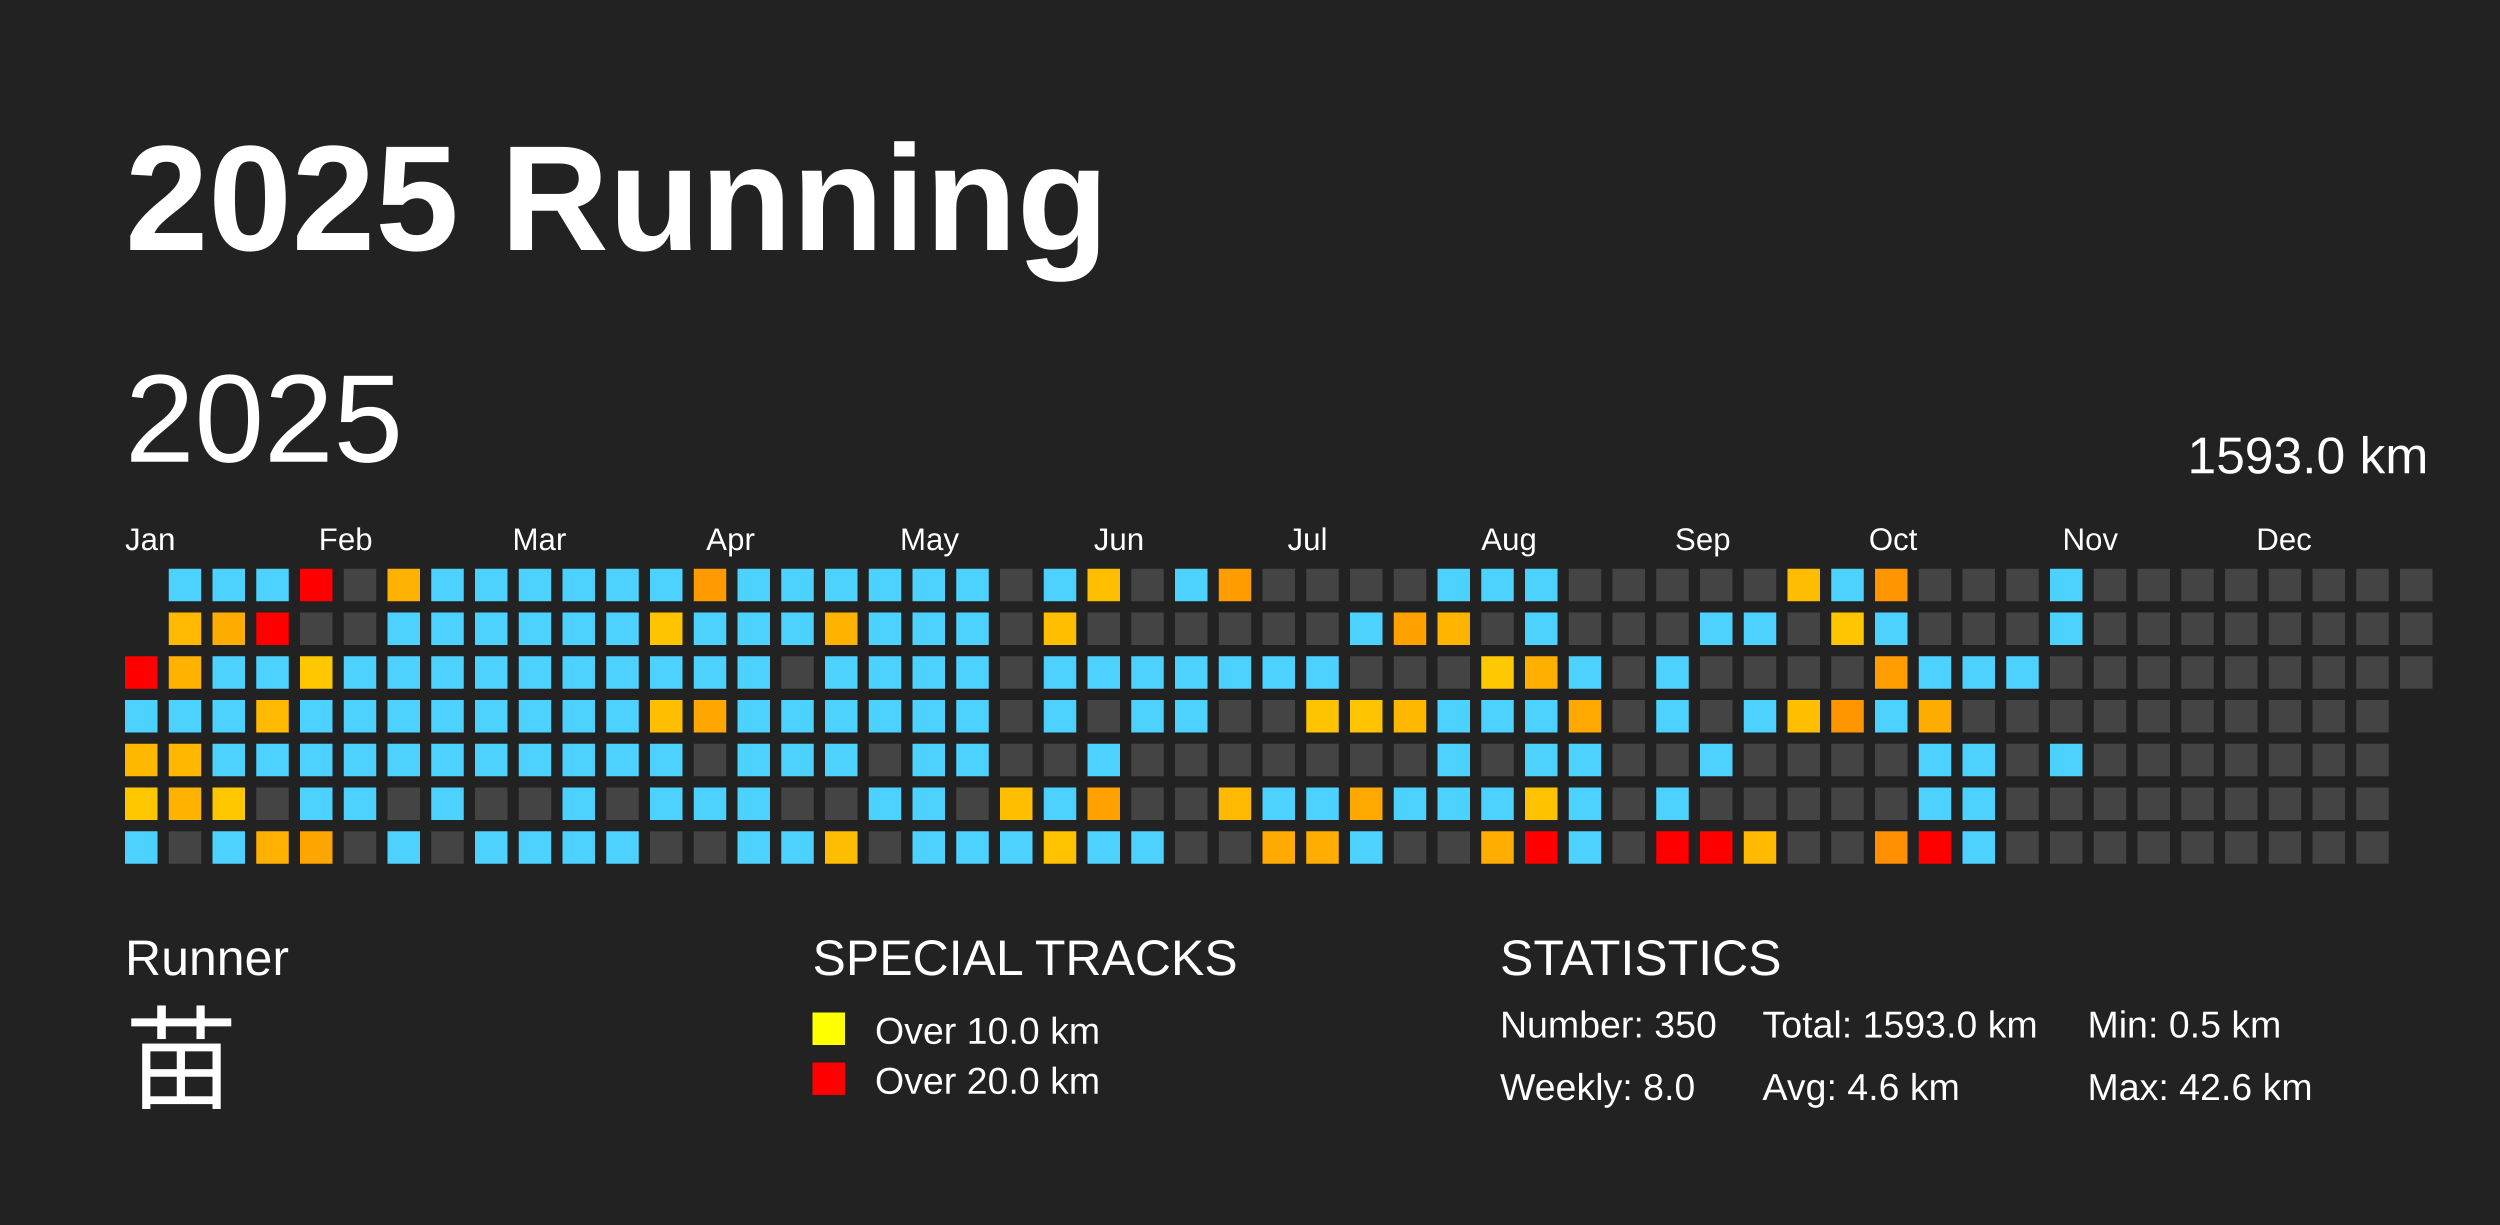
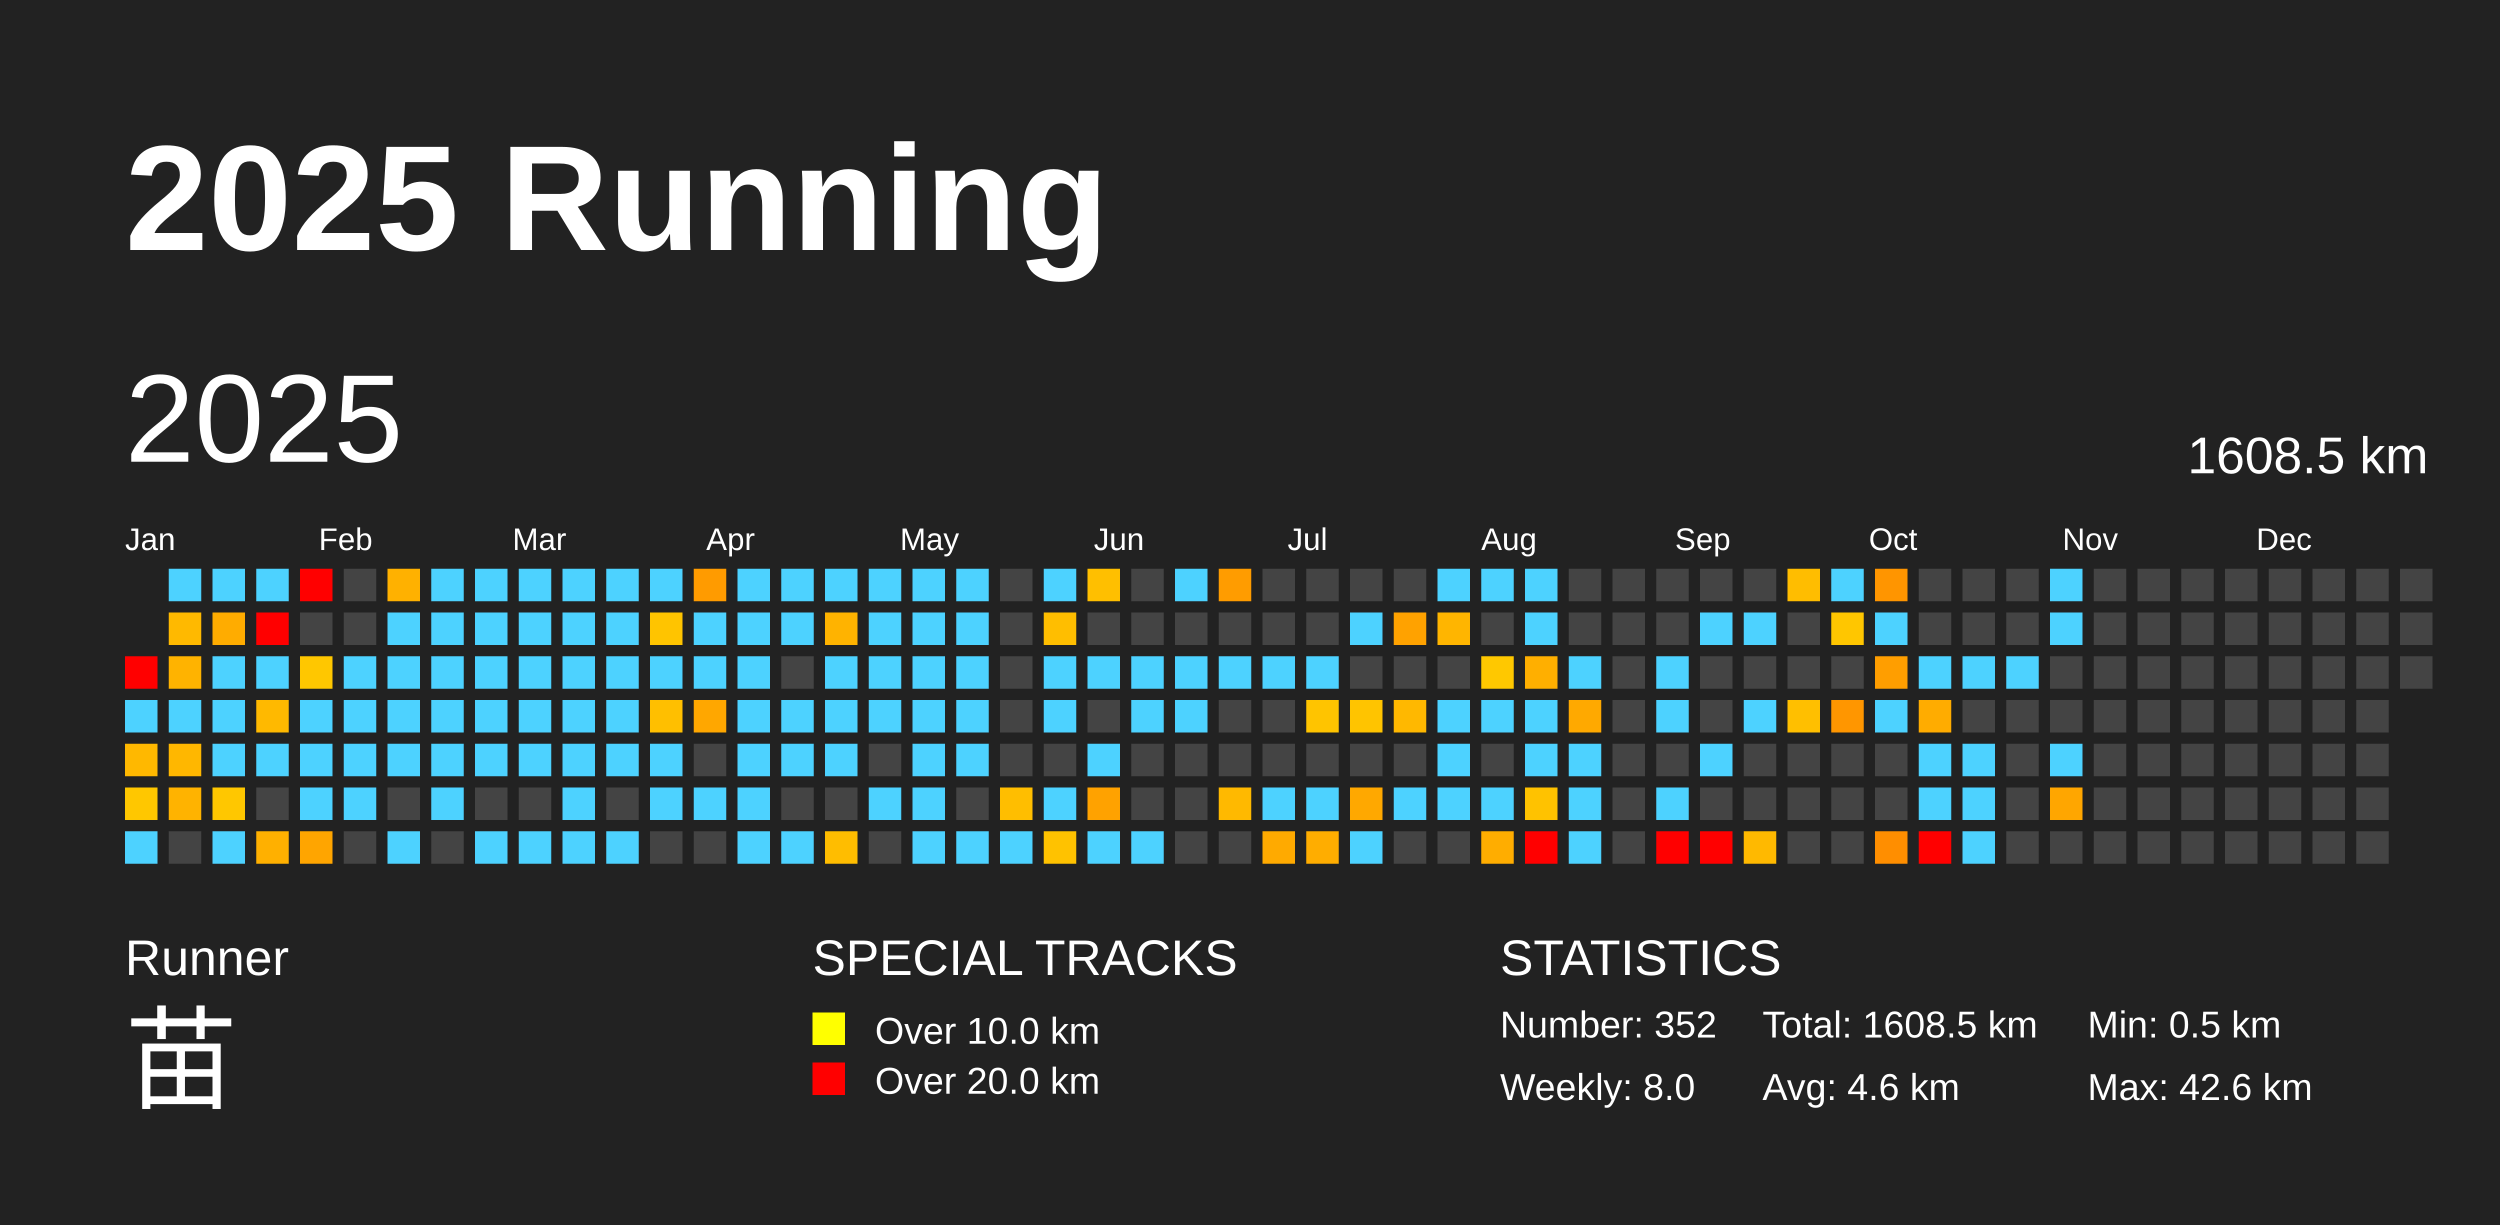
<svg xmlns="http://www.w3.org/2000/svg" baseProfile="full" height="98mm" version="1.1" viewBox="0,0,200,98" width="200mm">
  <defs />
  <rect fill="#222222" height="98" width="200" x="0" y="0" />
  <text fill="#FFFFFF" style="font-size:12px; font-family:Arial; font-weight:bold;" x="10" y="20">2025 Running</text>
  <text fill="#FFFFFF" style="font-size:4px; font-family:Arial" x="10" y="78">Runner</text>
  <text fill="#FFFFFF" style="font-size:9px; font-family:Arial" x="10" y="88">苗</text>
  <text fill="#FFFFFF" style="font-size:4px; font-family:Arial" x="65" y="78">SPECIAL TRACKS</text>
  <rect fill="yellow" height="2.6" width="2.6" x="65" y="81" />
  <text fill="#FFFFFF" style="font-size:3px; font-family:Arial" x="70" y="83.5">Over 10.0 km</text>
  <rect fill="red" height="2.6" width="2.6" x="65" y="85" />
  <text fill="#FFFFFF" style="font-size:3px; font-family:Arial" x="70" y="87.5">Over 20.0 km</text>
  <text fill="#FFFFFF" style="font-size:4px; font-family:Arial" x="120" y="78">STATISTICS</text>
-   <text fill="#FFFFFF" style="font-size:3px; font-family:Arial" x="120" y="83">Number: 350</text>
+   <text fill="#FFFFFF" style="font-size:3px; font-family:Arial" x="120" y="83">Number: 352</text>
  <text fill="#FFFFFF" style="font-size:3px; font-family:Arial" x="120" y="88">Weekly: 8.0</text>
-   <text fill="#FFFFFF" style="font-size:3px; font-family:Arial" x="141" y="83">Total: 1593.0 km</text>
+   <text fill="#FFFFFF" style="font-size:3px; font-family:Arial" x="141" y="83">Total: 1608.5 km</text>
  <text fill="#FFFFFF" style="font-size:3px; font-family:Arial" x="141" y="88">Avg: 4.6 km</text>
  <text fill="#FFFFFF" style="font-size:3px; font-family:Arial" x="167" y="83">Min: 0.5 km</text>
  <text fill="#FFFFFF" style="font-size:3px; font-family:Arial" x="167" y="88">Max: 42.6 km</text>
  <text dominant-baseline="hanging" fill="#FFFFFF" style="font-size:10.0px; font-family:Arial;" x="10" y="30">2025</text>
-   <text dominant-baseline="hanging" fill="#FFFFFF" style="font-size:4.125px; font-family:Arial;" x="175" y="35">1593.0 km</text>
+   <text dominant-baseline="hanging" fill="#FFFFFF" style="font-size:4.125px; font-family:Arial;" x="175" y="35">1608.5 km</text>
  <text fill="#FFFFFF" style="font-size:2.5px; font-family:Arial" x="10.0" y="44">Jan</text>
  <text fill="#FFFFFF" style="font-size:2.5px; font-family:Arial" x="25.5" y="44">Feb</text>
  <text fill="#FFFFFF" style="font-size:2.5px; font-family:Arial" x="41.0" y="44">Mar</text>
  <text fill="#FFFFFF" style="font-size:2.5px; font-family:Arial" x="56.5" y="44">Apr</text>
  <text fill="#FFFFFF" style="font-size:2.5px; font-family:Arial" x="72.0" y="44">May</text>
  <text fill="#FFFFFF" style="font-size:2.5px; font-family:Arial" x="87.5" y="44">Jun</text>
  <text fill="#FFFFFF" style="font-size:2.5px; font-family:Arial" x="103.0" y="44">Jul</text>
  <text fill="#FFFFFF" style="font-size:2.5px; font-family:Arial" x="118.5" y="44">Aug</text>
  <text fill="#FFFFFF" style="font-size:2.5px; font-family:Arial" x="134.0" y="44">Sep</text>
  <text fill="#FFFFFF" style="font-size:2.5px; font-family:Arial" x="149.5" y="44">Oct</text>
  <text fill="#FFFFFF" style="font-size:2.5px; font-family:Arial" x="165.0" y="44">Nov</text>
  <text fill="#FFFFFF" style="font-size:2.5px; font-family:Arial" x="180.5" y="44">Dec</text>
  <rect fill="red" height="2.6" width="2.6" x="10.0" y="52.5" />
  <rect fill="#4dd2ff" height="2.6" width="2.6" x="10.0" y="56.0" />
  <rect fill="#ffb800" height="2.6" width="2.6" x="10.0" y="59.5" />
  <rect fill="#ffc700" height="2.6" width="2.6" x="10.0" y="63.0" />
  <rect fill="#4dd2ff" height="2.6" width="2.6" x="10.0" y="66.5" />
  <rect fill="#4dd2ff" height="2.6" width="2.6" x="13.5" y="45.5" />
  <rect fill="#ffb900" height="2.6" width="2.6" x="13.5" y="49.0" />
  <rect fill="#ffb300" height="2.6" width="2.6" x="13.5" y="52.5" />
  <rect fill="#4dd2ff" height="2.6" width="2.6" x="13.5" y="56.0" />
  <rect fill="#ffb700" height="2.6" width="2.6" x="13.5" y="59.5" />
  <rect fill="#ffb300" height="2.6" width="2.6" x="13.5" y="63.0" />
  <rect fill="#444444" height="2.6" width="2.6" x="13.5" y="66.5" />
  <rect fill="#4dd2ff" height="2.6" width="2.6" x="17.0" y="45.5" />
  <rect fill="#ffac00" height="2.6" width="2.6" x="17.0" y="49.0" />
  <rect fill="#4dd2ff" height="2.6" width="2.6" x="17.0" y="52.5" />
  <rect fill="#4dd2ff" height="2.6" width="2.6" x="17.0" y="56.0" />
  <rect fill="#4dd2ff" height="2.6" width="2.6" x="17.0" y="59.5" />
  <rect fill="#ffc700" height="2.6" width="2.6" x="17.0" y="63.0" />
  <rect fill="#4dd2ff" height="2.6" width="2.6" x="17.0" y="66.5" />
  <rect fill="#4dd2ff" height="2.6" width="2.6" x="20.5" y="45.5" />
  <rect fill="red" height="2.6" width="2.6" x="20.5" y="49.0" />
  <rect fill="#4dd2ff" height="2.6" width="2.6" x="20.5" y="52.5" />
  <rect fill="#ffb900" height="2.6" width="2.6" x="20.5" y="56.0" />
  <rect fill="#4dd2ff" height="2.6" width="2.6" x="20.5" y="59.5" />
  <rect fill="#444444" height="2.6" width="2.6" x="20.5" y="63.0" />
  <rect fill="#ffb000" height="2.6" width="2.6" x="20.5" y="66.5" />
  <rect fill="red" height="2.6" width="2.6" x="24.0" y="45.5" />
  <rect fill="#444444" height="2.6" width="2.6" x="24.0" y="49.0" />
  <rect fill="#ffc700" height="2.6" width="2.6" x="24.0" y="52.5" />
  <rect fill="#4dd2ff" height="2.6" width="2.6" x="24.0" y="56.0" />
  <rect fill="#4dd2ff" height="2.6" width="2.6" x="24.0" y="59.5" />
  <rect fill="#4dd2ff" height="2.6" width="2.6" x="24.0" y="63.0" />
  <rect fill="#ffa500" height="2.6" width="2.6" x="24.0" y="66.5" />
  <rect fill="#444444" height="2.6" width="2.6" x="27.5" y="45.5" />
  <rect fill="#444444" height="2.6" width="2.6" x="27.5" y="49.0" />
  <rect fill="#4dd2ff" height="2.6" width="2.6" x="27.5" y="52.5" />
  <rect fill="#4dd2ff" height="2.6" width="2.6" x="27.5" y="56.0" />
  <rect fill="#4dd2ff" height="2.6" width="2.6" x="27.5" y="59.5" />
  <rect fill="#4dd2ff" height="2.6" width="2.6" x="27.5" y="63.0" />
  <rect fill="#444444" height="2.6" width="2.6" x="27.5" y="66.5" />
  <rect fill="#ffb100" height="2.6" width="2.6" x="31.0" y="45.5" />
  <rect fill="#4dd2ff" height="2.6" width="2.6" x="31.0" y="49.0" />
  <rect fill="#4dd2ff" height="2.6" width="2.6" x="31.0" y="52.5" />
  <rect fill="#4dd2ff" height="2.6" width="2.6" x="31.0" y="56.0" />
  <rect fill="#4dd2ff" height="2.6" width="2.6" x="31.0" y="59.5" />
  <rect fill="#444444" height="2.6" width="2.6" x="31.0" y="63.0" />
  <rect fill="#4dd2ff" height="2.6" width="2.6" x="31.0" y="66.5" />
  <rect fill="#4dd2ff" height="2.6" width="2.6" x="34.5" y="45.5" />
  <rect fill="#4dd2ff" height="2.6" width="2.6" x="34.5" y="49.0" />
  <rect fill="#4dd2ff" height="2.6" width="2.6" x="34.5" y="52.5" />
  <rect fill="#4dd2ff" height="2.6" width="2.6" x="34.5" y="56.0" />
  <rect fill="#4dd2ff" height="2.6" width="2.6" x="34.5" y="59.5" />
  <rect fill="#4dd2ff" height="2.6" width="2.6" x="34.5" y="63.0" />
  <rect fill="#444444" height="2.6" width="2.6" x="34.5" y="66.5" />
  <rect fill="#4dd2ff" height="2.6" width="2.6" x="38.0" y="45.5" />
  <rect fill="#4dd2ff" height="2.6" width="2.6" x="38.0" y="49.0" />
  <rect fill="#4dd2ff" height="2.6" width="2.6" x="38.0" y="52.5" />
  <rect fill="#4dd2ff" height="2.6" width="2.6" x="38.0" y="56.0" />
  <rect fill="#4dd2ff" height="2.6" width="2.6" x="38.0" y="59.5" />
  <rect fill="#444444" height="2.6" width="2.6" x="38.0" y="63.0" />
  <rect fill="#4dd2ff" height="2.6" width="2.6" x="38.0" y="66.5" />
  <rect fill="#4dd2ff" height="2.6" width="2.6" x="41.5" y="45.5" />
  <rect fill="#4dd2ff" height="2.6" width="2.6" x="41.5" y="49.0" />
  <rect fill="#4dd2ff" height="2.6" width="2.6" x="41.5" y="52.5" />
  <rect fill="#4dd2ff" height="2.6" width="2.6" x="41.5" y="56.0" />
  <rect fill="#4dd2ff" height="2.6" width="2.6" x="41.5" y="59.5" />
  <rect fill="#444444" height="2.6" width="2.6" x="41.5" y="63.0" />
  <rect fill="#4dd2ff" height="2.6" width="2.6" x="41.5" y="66.5" />
  <rect fill="#4dd2ff" height="2.6" width="2.6" x="45.0" y="45.5" />
  <rect fill="#4dd2ff" height="2.6" width="2.6" x="45.0" y="49.0" />
  <rect fill="#4dd2ff" height="2.6" width="2.6" x="45.0" y="52.5" />
  <rect fill="#4dd2ff" height="2.6" width="2.6" x="45.0" y="56.0" />
  <rect fill="#4dd2ff" height="2.6" width="2.6" x="45.0" y="59.5" />
  <rect fill="#4dd2ff" height="2.6" width="2.6" x="45.0" y="63.0" />
  <rect fill="#4dd2ff" height="2.6" width="2.6" x="45.0" y="66.5" />
  <rect fill="#4dd2ff" height="2.6" width="2.6" x="48.5" y="45.5" />
  <rect fill="#4dd2ff" height="2.6" width="2.6" x="48.5" y="49.0" />
  <rect fill="#4dd2ff" height="2.6" width="2.6" x="48.5" y="52.5" />
  <rect fill="#4dd2ff" height="2.6" width="2.6" x="48.5" y="56.0" />
  <rect fill="#4dd2ff" height="2.6" width="2.6" x="48.5" y="59.5" />
  <rect fill="#444444" height="2.6" width="2.6" x="48.5" y="63.0" />
  <rect fill="#4dd2ff" height="2.6" width="2.6" x="48.5" y="66.5" />
  <rect fill="#4dd2ff" height="2.6" width="2.6" x="52.0" y="45.5" />
  <rect fill="#ffc400" height="2.6" width="2.6" x="52.0" y="49.0" />
  <rect fill="#4dd2ff" height="2.6" width="2.6" x="52.0" y="52.5" />
  <rect fill="#ffbf00" height="2.6" width="2.6" x="52.0" y="56.0" />
  <rect fill="#4dd2ff" height="2.6" width="2.6" x="52.0" y="59.5" />
  <rect fill="#4dd2ff" height="2.6" width="2.6" x="52.0" y="63.0" />
  <rect fill="#444444" height="2.6" width="2.6" x="52.0" y="66.5" />
  <rect fill="#ff9b00" height="2.6" width="2.6" x="55.5" y="45.5" />
  <rect fill="#4dd2ff" height="2.6" width="2.6" x="55.5" y="49.0" />
  <rect fill="#4dd2ff" height="2.6" width="2.6" x="55.5" y="52.5" />
  <rect fill="#ffa700" height="2.6" width="2.6" x="55.5" y="56.0" />
  <rect fill="#444444" height="2.6" width="2.6" x="55.5" y="59.5" />
  <rect fill="#4dd2ff" height="2.6" width="2.6" x="55.5" y="63.0" />
  <rect fill="#444444" height="2.6" width="2.6" x="55.5" y="66.5" />
  <rect fill="#4dd2ff" height="2.6" width="2.6" x="59.0" y="45.5" />
  <rect fill="#4dd2ff" height="2.6" width="2.6" x="59.0" y="49.0" />
  <rect fill="#4dd2ff" height="2.6" width="2.6" x="59.0" y="52.5" />
  <rect fill="#4dd2ff" height="2.6" width="2.6" x="59.0" y="56.0" />
  <rect fill="#4dd2ff" height="2.6" width="2.6" x="59.0" y="59.5" />
  <rect fill="#4dd2ff" height="2.6" width="2.6" x="59.0" y="63.0" />
  <rect fill="#4dd2ff" height="2.6" width="2.6" x="59.0" y="66.5" />
  <rect fill="#4dd2ff" height="2.6" width="2.6" x="62.5" y="45.5" />
  <rect fill="#4dd2ff" height="2.6" width="2.6" x="62.5" y="49.0" />
  <rect fill="#444444" height="2.6" width="2.6" x="62.5" y="52.5" />
  <rect fill="#4dd2ff" height="2.6" width="2.6" x="62.5" y="56.0" />
  <rect fill="#4dd2ff" height="2.6" width="2.6" x="62.5" y="59.5" />
  <rect fill="#444444" height="2.6" width="2.6" x="62.5" y="63.0" />
  <rect fill="#4dd2ff" height="2.6" width="2.6" x="62.5" y="66.5" />
  <rect fill="#4dd2ff" height="2.6" width="2.6" x="66.0" y="45.5" />
  <rect fill="#ffb300" height="2.6" width="2.6" x="66.0" y="49.0" />
  <rect fill="#4dd2ff" height="2.6" width="2.6" x="66.0" y="52.5" />
  <rect fill="#4dd2ff" height="2.6" width="2.6" x="66.0" y="56.0" />
  <rect fill="#4dd2ff" height="2.6" width="2.6" x="66.0" y="59.5" />
  <rect fill="#444444" height="2.6" width="2.6" x="66.0" y="63.0" />
  <rect fill="#ffbd00" height="2.6" width="2.6" x="66.0" y="66.5" />
  <rect fill="#4dd2ff" height="2.6" width="2.6" x="69.5" y="45.5" />
  <rect fill="#4dd2ff" height="2.6" width="2.6" x="69.5" y="49.0" />
  <rect fill="#4dd2ff" height="2.6" width="2.6" x="69.5" y="52.5" />
  <rect fill="#4dd2ff" height="2.6" width="2.6" x="69.5" y="56.0" />
  <rect fill="#444444" height="2.6" width="2.6" x="69.5" y="59.5" />
  <rect fill="#4dd2ff" height="2.6" width="2.6" x="69.5" y="63.0" />
  <rect fill="#444444" height="2.6" width="2.6" x="69.5" y="66.5" />
  <rect fill="#4dd2ff" height="2.6" width="2.6" x="73.0" y="45.5" />
  <rect fill="#4dd2ff" height="2.6" width="2.6" x="73.0" y="49.0" />
  <rect fill="#4dd2ff" height="2.6" width="2.6" x="73.0" y="52.5" />
  <rect fill="#4dd2ff" height="2.6" width="2.6" x="73.0" y="56.0" />
  <rect fill="#4dd2ff" height="2.6" width="2.6" x="73.0" y="59.5" />
  <rect fill="#4dd2ff" height="2.6" width="2.6" x="73.0" y="63.0" />
  <rect fill="#4dd2ff" height="2.6" width="2.6" x="73.0" y="66.5" />
  <rect fill="#4dd2ff" height="2.6" width="2.6" x="76.5" y="45.5" />
  <rect fill="#4dd2ff" height="2.6" width="2.6" x="76.5" y="49.0" />
  <rect fill="#4dd2ff" height="2.6" width="2.6" x="76.5" y="52.5" />
  <rect fill="#4dd2ff" height="2.6" width="2.6" x="76.5" y="56.0" />
  <rect fill="#4dd2ff" height="2.6" width="2.6" x="76.5" y="59.5" />
  <rect fill="#444444" height="2.6" width="2.6" x="76.5" y="63.0" />
  <rect fill="#4dd2ff" height="2.6" width="2.6" x="76.5" y="66.5" />
  <rect fill="#444444" height="2.6" width="2.6" x="80.0" y="45.5" />
  <rect fill="#444444" height="2.6" width="2.6" x="80.0" y="49.0" />
  <rect fill="#444444" height="2.6" width="2.6" x="80.0" y="52.5" />
  <rect fill="#444444" height="2.6" width="2.6" x="80.0" y="56.0" />
  <rect fill="#444444" height="2.6" width="2.6" x="80.0" y="59.5" />
  <rect fill="#ffbe00" height="2.6" width="2.6" x="80.0" y="63.0" />
  <rect fill="#4dd2ff" height="2.6" width="2.6" x="80.0" y="66.5" />
  <rect fill="#4dd2ff" height="2.6" width="2.6" x="83.5" y="45.5" />
  <rect fill="#ffbe00" height="2.6" width="2.6" x="83.5" y="49.0" />
  <rect fill="#4dd2ff" height="2.6" width="2.6" x="83.5" y="52.5" />
  <rect fill="#4dd2ff" height="2.6" width="2.6" x="83.5" y="56.0" />
  <rect fill="#444444" height="2.6" width="2.6" x="83.5" y="59.5" />
  <rect fill="#4dd2ff" height="2.6" width="2.6" x="83.5" y="63.0" />
  <rect fill="#ffc200" height="2.6" width="2.6" x="83.5" y="66.5" />
  <rect fill="#ffbf00" height="2.6" width="2.6" x="87.0" y="45.5" />
  <rect fill="#444444" height="2.6" width="2.6" x="87.0" y="49.0" />
  <rect fill="#4dd2ff" height="2.6" width="2.6" x="87.0" y="52.5" />
  <rect fill="#444444" height="2.6" width="2.6" x="87.0" y="56.0" />
  <rect fill="#4dd2ff" height="2.6" width="2.6" x="87.0" y="59.5" />
  <rect fill="#ffa200" height="2.6" width="2.6" x="87.0" y="63.0" />
  <rect fill="#4dd2ff" height="2.6" width="2.6" x="87.0" y="66.5" />
  <rect fill="#444444" height="2.6" width="2.6" x="90.5" y="45.5" />
  <rect fill="#444444" height="2.6" width="2.6" x="90.5" y="49.0" />
  <rect fill="#4dd2ff" height="2.6" width="2.6" x="90.5" y="52.5" />
  <rect fill="#4dd2ff" height="2.6" width="2.6" x="90.5" y="56.0" />
  <rect fill="#444444" height="2.6" width="2.6" x="90.5" y="59.5" />
  <rect fill="#444444" height="2.6" width="2.6" x="90.5" y="63.0" />
  <rect fill="#4dd2ff" height="2.6" width="2.6" x="90.5" y="66.5" />
  <rect fill="#4dd2ff" height="2.6" width="2.6" x="94.0" y="45.5" />
  <rect fill="#444444" height="2.6" width="2.6" x="94.0" y="49.0" />
  <rect fill="#4dd2ff" height="2.6" width="2.6" x="94.0" y="52.5" />
  <rect fill="#4dd2ff" height="2.6" width="2.6" x="94.0" y="56.0" />
  <rect fill="#444444" height="2.6" width="2.6" x="94.0" y="59.5" />
  <rect fill="#444444" height="2.6" width="2.6" x="94.0" y="63.0" />
  <rect fill="#444444" height="2.6" width="2.6" x="94.0" y="66.5" />
  <rect fill="#ff9c00" height="2.6" width="2.6" x="97.5" y="45.5" />
  <rect fill="#444444" height="2.6" width="2.6" x="97.5" y="49.0" />
  <rect fill="#4dd2ff" height="2.6" width="2.6" x="97.5" y="52.5" />
  <rect fill="#444444" height="2.6" width="2.6" x="97.5" y="56.0" />
  <rect fill="#444444" height="2.6" width="2.6" x="97.5" y="59.5" />
  <rect fill="#ffb900" height="2.6" width="2.6" x="97.5" y="63.0" />
  <rect fill="#444444" height="2.6" width="2.6" x="97.5" y="66.5" />
  <rect fill="#444444" height="2.6" width="2.6" x="101.0" y="45.5" />
  <rect fill="#444444" height="2.6" width="2.6" x="101.0" y="49.0" />
  <rect fill="#4dd2ff" height="2.6" width="2.6" x="101.0" y="52.5" />
  <rect fill="#444444" height="2.6" width="2.6" x="101.0" y="56.0" />
  <rect fill="#444444" height="2.6" width="2.6" x="101.0" y="59.5" />
  <rect fill="#4dd2ff" height="2.6" width="2.6" x="101.0" y="63.0" />
  <rect fill="#ffaa00" height="2.6" width="2.6" x="101.0" y="66.5" />
  <rect fill="#444444" height="2.6" width="2.6" x="104.5" y="45.5" />
  <rect fill="#444444" height="2.6" width="2.6" x="104.5" y="49.0" />
  <rect fill="#4dd2ff" height="2.6" width="2.6" x="104.5" y="52.5" />
  <rect fill="#ffc400" height="2.6" width="2.6" x="104.5" y="56.0" />
  <rect fill="#444444" height="2.6" width="2.6" x="104.5" y="59.5" />
  <rect fill="#4dd2ff" height="2.6" width="2.6" x="104.5" y="63.0" />
  <rect fill="#ffad00" height="2.6" width="2.6" x="104.5" y="66.5" />
  <rect fill="#444444" height="2.6" width="2.6" x="108.0" y="45.5" />
  <rect fill="#4dd2ff" height="2.6" width="2.6" x="108.0" y="49.0" />
  <rect fill="#444444" height="2.6" width="2.6" x="108.0" y="52.5" />
  <rect fill="#ffc400" height="2.6" width="2.6" x="108.0" y="56.0" />
  <rect fill="#444444" height="2.6" width="2.6" x="108.0" y="59.5" />
  <rect fill="#ffa800" height="2.6" width="2.6" x="108.0" y="63.0" />
  <rect fill="#4dd2ff" height="2.6" width="2.6" x="108.0" y="66.5" />
  <rect fill="#444444" height="2.6" width="2.6" x="111.5" y="45.5" />
  <rect fill="#ffa200" height="2.6" width="2.6" x="111.5" y="49.0" />
  <rect fill="#444444" height="2.6" width="2.6" x="111.5" y="52.5" />
  <rect fill="#ffb800" height="2.6" width="2.6" x="111.5" y="56.0" />
  <rect fill="#444444" height="2.6" width="2.6" x="111.5" y="59.5" />
  <rect fill="#4dd2ff" height="2.6" width="2.6" x="111.5" y="63.0" />
  <rect fill="#444444" height="2.6" width="2.6" x="111.5" y="66.5" />
  <rect fill="#4dd2ff" height="2.6" width="2.6" x="115.0" y="45.5" />
  <rect fill="#ffb500" height="2.6" width="2.6" x="115.0" y="49.0" />
  <rect fill="#444444" height="2.6" width="2.6" x="115.0" y="52.5" />
  <rect fill="#4dd2ff" height="2.6" width="2.6" x="115.0" y="56.0" />
  <rect fill="#4dd2ff" height="2.6" width="2.6" x="115.0" y="59.5" />
  <rect fill="#4dd2ff" height="2.6" width="2.6" x="115.0" y="63.0" />
  <rect fill="#444444" height="2.6" width="2.6" x="115.0" y="66.5" />
  <rect fill="#4dd2ff" height="2.6" width="2.6" x="118.5" y="45.5" />
  <rect fill="#444444" height="2.6" width="2.6" x="118.5" y="49.0" />
  <rect fill="#ffc800" height="2.6" width="2.6" x="118.5" y="52.5" />
  <rect fill="#4dd2ff" height="2.6" width="2.6" x="118.5" y="56.0" />
  <rect fill="#444444" height="2.6" width="2.6" x="118.5" y="59.5" />
  <rect fill="#4dd2ff" height="2.6" width="2.6" x="118.5" y="63.0" />
  <rect fill="#ffad00" height="2.6" width="2.6" x="118.5" y="66.5" />
  <rect fill="#4dd2ff" height="2.6" width="2.6" x="122.0" y="45.5" />
  <rect fill="#4dd2ff" height="2.6" width="2.6" x="122.0" y="49.0" />
  <rect fill="#ffaf00" height="2.6" width="2.6" x="122.0" y="52.5" />
  <rect fill="#4dd2ff" height="2.6" width="2.6" x="122.0" y="56.0" />
  <rect fill="#4dd2ff" height="2.6" width="2.6" x="122.0" y="59.5" />
  <rect fill="#ffc200" height="2.6" width="2.6" x="122.0" y="63.0" />
  <rect fill="red" height="2.6" width="2.6" x="122.0" y="66.5" />
  <rect fill="#444444" height="2.6" width="2.6" x="125.5" y="45.5" />
  <rect fill="#444444" height="2.6" width="2.6" x="125.5" y="49.0" />
  <rect fill="#4dd2ff" height="2.6" width="2.6" x="125.5" y="52.5" />
  <rect fill="#ffa900" height="2.6" width="2.6" x="125.5" y="56.0" />
  <rect fill="#4dd2ff" height="2.6" width="2.6" x="125.5" y="59.5" />
  <rect fill="#4dd2ff" height="2.6" width="2.6" x="125.5" y="63.0" />
  <rect fill="#4dd2ff" height="2.6" width="2.6" x="125.5" y="66.5" />
  <rect fill="#444444" height="2.6" width="2.6" x="129.0" y="45.5" />
  <rect fill="#444444" height="2.6" width="2.6" x="129.0" y="49.0" />
  <rect fill="#444444" height="2.6" width="2.6" x="129.0" y="52.5" />
  <rect fill="#444444" height="2.6" width="2.6" x="129.0" y="56.0" />
  <rect fill="#444444" height="2.6" width="2.6" x="129.0" y="59.5" />
  <rect fill="#444444" height="2.6" width="2.6" x="129.0" y="63.0" />
  <rect fill="#444444" height="2.6" width="2.6" x="129.0" y="66.5" />
  <rect fill="#444444" height="2.6" width="2.6" x="132.5" y="45.5" />
  <rect fill="#444444" height="2.6" width="2.6" x="132.5" y="49.0" />
  <rect fill="#4dd2ff" height="2.6" width="2.6" x="132.5" y="52.5" />
  <rect fill="#4dd2ff" height="2.6" width="2.6" x="132.5" y="56.0" />
  <rect fill="#444444" height="2.6" width="2.6" x="132.5" y="59.5" />
  <rect fill="#4dd2ff" height="2.6" width="2.6" x="132.5" y="63.0" />
  <rect fill="red" height="2.6" width="2.6" x="132.5" y="66.5" />
  <rect fill="#444444" height="2.6" width="2.6" x="136.0" y="45.5" />
  <rect fill="#4dd2ff" height="2.6" width="2.6" x="136.0" y="49.0" />
  <rect fill="#444444" height="2.6" width="2.6" x="136.0" y="52.5" />
  <rect fill="#444444" height="2.6" width="2.6" x="136.0" y="56.0" />
  <rect fill="#4dd2ff" height="2.6" width="2.6" x="136.0" y="59.5" />
  <rect fill="#444444" height="2.6" width="2.6" x="136.0" y="63.0" />
  <rect fill="red" height="2.6" width="2.6" x="136.0" y="66.5" />
  <rect fill="#444444" height="2.6" width="2.6" x="139.5" y="45.5" />
  <rect fill="#4dd2ff" height="2.6" width="2.6" x="139.5" y="49.0" />
  <rect fill="#444444" height="2.6" width="2.6" x="139.5" y="52.5" />
  <rect fill="#4dd2ff" height="2.6" width="2.6" x="139.5" y="56.0" />
  <rect fill="#444444" height="2.6" width="2.6" x="139.5" y="59.5" />
  <rect fill="#444444" height="2.6" width="2.6" x="139.5" y="63.0" />
  <rect fill="#ffb900" height="2.6" width="2.6" x="139.5" y="66.5" />
  <rect fill="#ffbd00" height="2.6" width="2.6" x="143.0" y="45.5" />
  <rect fill="#444444" height="2.6" width="2.6" x="143.0" y="49.0" />
  <rect fill="#444444" height="2.6" width="2.6" x="143.0" y="52.5" />
  <rect fill="#ffbf00" height="2.6" width="2.6" x="143.0" y="56.0" />
  <rect fill="#444444" height="2.6" width="2.6" x="143.0" y="59.5" />
  <rect fill="#444444" height="2.6" width="2.6" x="143.0" y="63.0" />
  <rect fill="#444444" height="2.6" width="2.6" x="143.0" y="66.5" />
  <rect fill="#4dd2ff" height="2.6" width="2.6" x="146.5" y="45.5" />
  <rect fill="#ffc600" height="2.6" width="2.6" x="146.5" y="49.0" />
  <rect fill="#444444" height="2.6" width="2.6" x="146.5" y="52.5" />
  <rect fill="#ff9600" height="2.6" width="2.6" x="146.5" y="56.0" />
  <rect fill="#444444" height="2.6" width="2.6" x="146.5" y="59.5" />
  <rect fill="#444444" height="2.6" width="2.6" x="146.5" y="63.0" />
  <rect fill="#444444" height="2.6" width="2.6" x="146.5" y="66.5" />
  <rect fill="#ff9500" height="2.6" width="2.6" x="150.0" y="45.5" />
  <rect fill="#4dd2ff" height="2.6" width="2.6" x="150.0" y="49.0" />
  <rect fill="#ff9e00" height="2.6" width="2.6" x="150.0" y="52.5" />
  <rect fill="#4dd2ff" height="2.6" width="2.6" x="150.0" y="56.0" />
  <rect fill="#444444" height="2.6" width="2.6" x="150.0" y="59.5" />
  <rect fill="#444444" height="2.6" width="2.6" x="150.0" y="63.0" />
  <rect fill="#ff8e00" height="2.6" width="2.6" x="150.0" y="66.5" />
  <rect fill="#444444" height="2.6" width="2.6" x="153.5" y="45.5" />
  <rect fill="#444444" height="2.6" width="2.6" x="153.5" y="49.0" />
  <rect fill="#4dd2ff" height="2.6" width="2.6" x="153.5" y="52.5" />
  <rect fill="#ffac00" height="2.6" width="2.6" x="153.5" y="56.0" />
  <rect fill="#4dd2ff" height="2.6" width="2.6" x="153.5" y="59.5" />
  <rect fill="#4dd2ff" height="2.6" width="2.6" x="153.5" y="63.0" />
  <rect fill="red" height="2.6" width="2.6" x="153.5" y="66.5" />
  <rect fill="#444444" height="2.6" width="2.6" x="157.0" y="45.5" />
  <rect fill="#444444" height="2.6" width="2.6" x="157.0" y="49.0" />
  <rect fill="#4dd2ff" height="2.6" width="2.6" x="157.0" y="52.5" />
  <rect fill="#444444" height="2.6" width="2.6" x="157.0" y="56.0" />
  <rect fill="#4dd2ff" height="2.6" width="2.6" x="157.0" y="59.5" />
  <rect fill="#4dd2ff" height="2.6" width="2.6" x="157.0" y="63.0" />
  <rect fill="#4dd2ff" height="2.6" width="2.6" x="157.0" y="66.5" />
  <rect fill="#444444" height="2.6" width="2.6" x="160.5" y="45.5" />
  <rect fill="#444444" height="2.6" width="2.6" x="160.5" y="49.0" />
  <rect fill="#4dd2ff" height="2.6" width="2.6" x="160.5" y="52.5" />
  <rect fill="#444444" height="2.6" width="2.6" x="160.5" y="56.0" />
  <rect fill="#444444" height="2.6" width="2.6" x="160.5" y="59.5" />
  <rect fill="#444444" height="2.6" width="2.6" x="160.5" y="63.0" />
  <rect fill="#444444" height="2.6" width="2.6" x="160.5" y="66.5" />
  <rect fill="#4dd2ff" height="2.6" width="2.6" x="164.0" y="45.5" />
  <rect fill="#4dd2ff" height="2.6" width="2.6" x="164.0" y="49.0" />
  <rect fill="#444444" height="2.6" width="2.6" x="164.0" y="52.5" />
  <rect fill="#444444" height="2.6" width="2.6" x="164.0" y="56.0" />
  <rect fill="#4dd2ff" height="2.6" width="2.6" x="164.0" y="59.5" />
-   <rect fill="#444444" height="2.6" width="2.6" x="164.0" y="63.0" />
+   <rect fill="#ffa600" height="2.6" width="2.6" x="164.0" y="63.0" />
  <rect fill="#444444" height="2.6" width="2.6" x="164.0" y="66.5" />
  <rect fill="#444444" height="2.6" width="2.6" x="167.5" y="45.5" />
  <rect fill="#444444" height="2.6" width="2.6" x="167.5" y="49.0" />
  <rect fill="#444444" height="2.6" width="2.6" x="167.5" y="52.5" />
  <rect fill="#444444" height="2.6" width="2.6" x="167.5" y="56.0" />
  <rect fill="#444444" height="2.6" width="2.6" x="167.5" y="59.5" />
  <rect fill="#444444" height="2.6" width="2.6" x="167.5" y="63.0" />
  <rect fill="#444444" height="2.6" width="2.6" x="167.5" y="66.5" />
  <rect fill="#444444" height="2.6" width="2.6" x="171.0" y="45.5" />
  <rect fill="#444444" height="2.6" width="2.6" x="171.0" y="49.0" />
  <rect fill="#444444" height="2.6" width="2.6" x="171.0" y="52.5" />
  <rect fill="#444444" height="2.6" width="2.6" x="171.0" y="56.0" />
  <rect fill="#444444" height="2.6" width="2.6" x="171.0" y="59.5" />
  <rect fill="#444444" height="2.6" width="2.6" x="171.0" y="63.0" />
  <rect fill="#444444" height="2.6" width="2.6" x="171.0" y="66.5" />
  <rect fill="#444444" height="2.6" width="2.6" x="174.5" y="45.5" />
  <rect fill="#444444" height="2.6" width="2.6" x="174.5" y="49.0" />
  <rect fill="#444444" height="2.6" width="2.6" x="174.5" y="52.5" />
  <rect fill="#444444" height="2.6" width="2.6" x="174.5" y="56.0" />
  <rect fill="#444444" height="2.6" width="2.6" x="174.5" y="59.5" />
  <rect fill="#444444" height="2.6" width="2.6" x="174.5" y="63.0" />
  <rect fill="#444444" height="2.6" width="2.6" x="174.5" y="66.5" />
  <rect fill="#444444" height="2.6" width="2.6" x="178.0" y="45.5" />
  <rect fill="#444444" height="2.6" width="2.6" x="178.0" y="49.0" />
  <rect fill="#444444" height="2.6" width="2.6" x="178.0" y="52.5" />
  <rect fill="#444444" height="2.6" width="2.6" x="178.0" y="56.0" />
  <rect fill="#444444" height="2.6" width="2.6" x="178.0" y="59.5" />
  <rect fill="#444444" height="2.6" width="2.6" x="178.0" y="63.0" />
  <rect fill="#444444" height="2.6" width="2.6" x="178.0" y="66.5" />
  <rect fill="#444444" height="2.6" width="2.6" x="181.5" y="45.5" />
  <rect fill="#444444" height="2.6" width="2.6" x="181.5" y="49.0" />
  <rect fill="#444444" height="2.6" width="2.6" x="181.5" y="52.5" />
  <rect fill="#444444" height="2.6" width="2.6" x="181.5" y="56.0" />
  <rect fill="#444444" height="2.6" width="2.6" x="181.5" y="59.5" />
  <rect fill="#444444" height="2.6" width="2.6" x="181.5" y="63.0" />
  <rect fill="#444444" height="2.6" width="2.6" x="181.5" y="66.5" />
  <rect fill="#444444" height="2.6" width="2.6" x="185.0" y="45.5" />
  <rect fill="#444444" height="2.6" width="2.6" x="185.0" y="49.0" />
  <rect fill="#444444" height="2.6" width="2.6" x="185.0" y="52.5" />
  <rect fill="#444444" height="2.6" width="2.6" x="185.0" y="56.0" />
  <rect fill="#444444" height="2.6" width="2.6" x="185.0" y="59.5" />
  <rect fill="#444444" height="2.6" width="2.6" x="185.0" y="63.0" />
  <rect fill="#444444" height="2.6" width="2.6" x="185.0" y="66.5" />
  <rect fill="#444444" height="2.6" width="2.6" x="188.5" y="45.5" />
  <rect fill="#444444" height="2.6" width="2.6" x="188.5" y="49.0" />
  <rect fill="#444444" height="2.6" width="2.6" x="188.5" y="52.5" />
  <rect fill="#444444" height="2.6" width="2.6" x="188.5" y="56.0" />
  <rect fill="#444444" height="2.6" width="2.6" x="188.5" y="59.5" />
  <rect fill="#444444" height="2.6" width="2.6" x="188.5" y="63.0" />
  <rect fill="#444444" height="2.6" width="2.6" x="188.5" y="66.5" />
  <rect fill="#444444" height="2.6" width="2.6" x="192.0" y="45.5" />
  <rect fill="#444444" height="2.6" width="2.6" x="192.0" y="49.0" />
  <rect fill="#444444" height="2.6" width="2.6" x="192.0" y="52.5" />
</svg>
